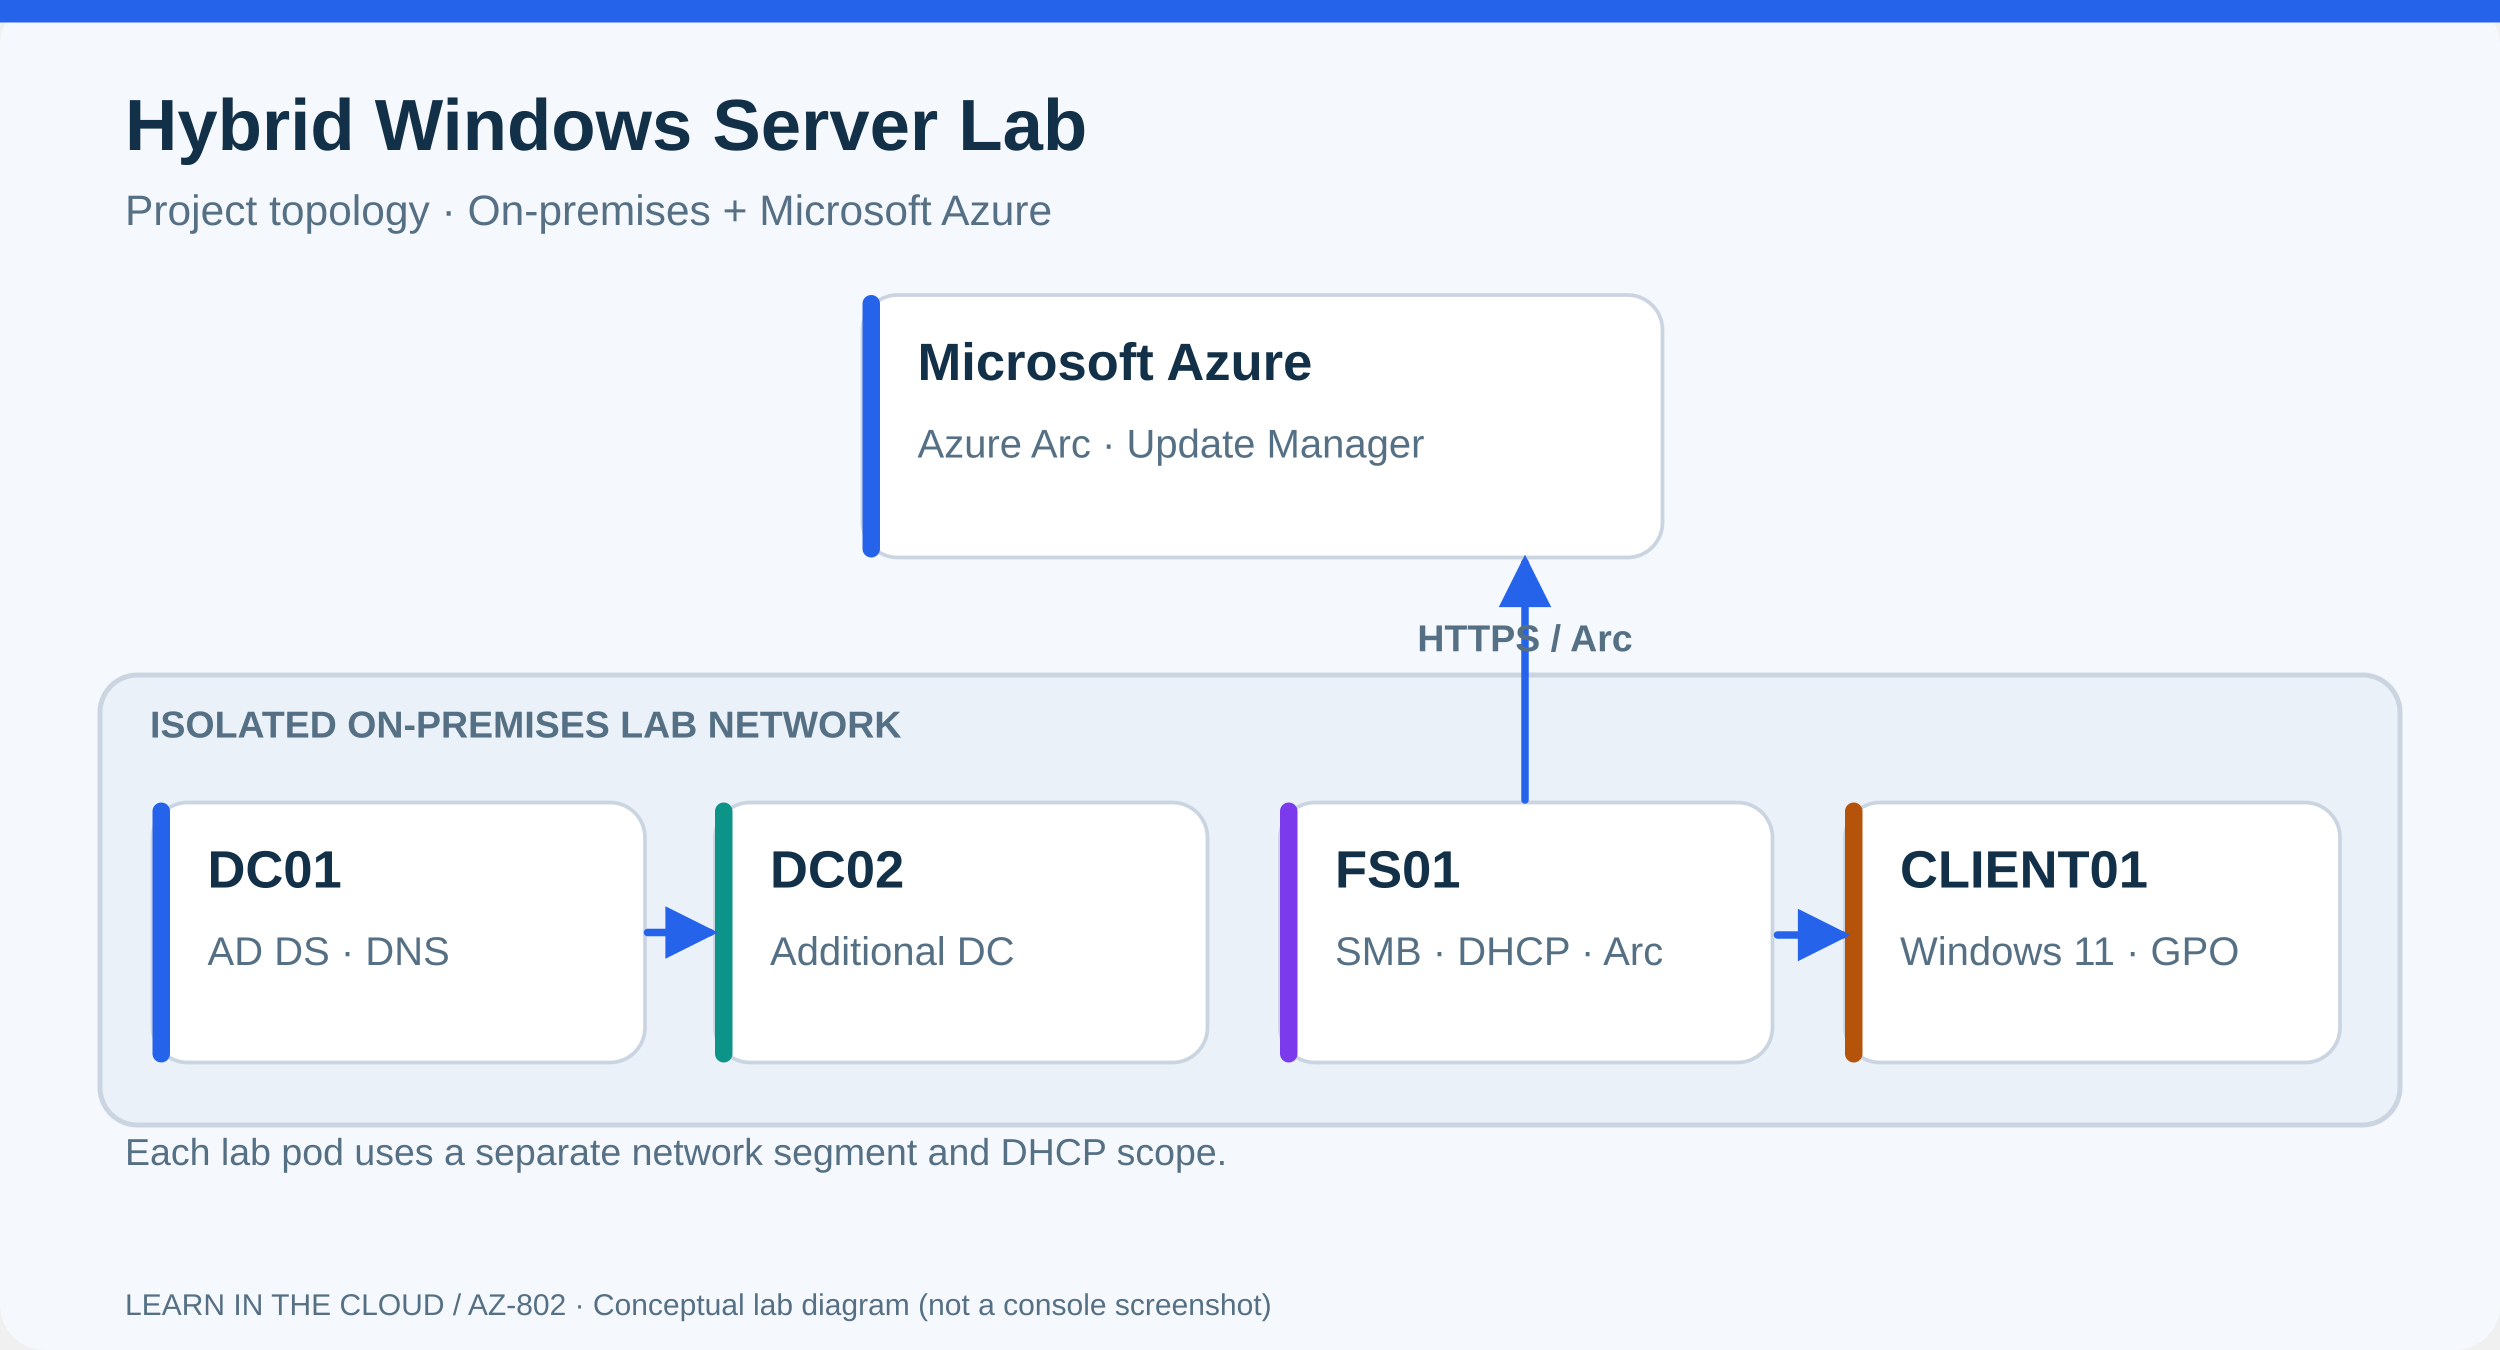
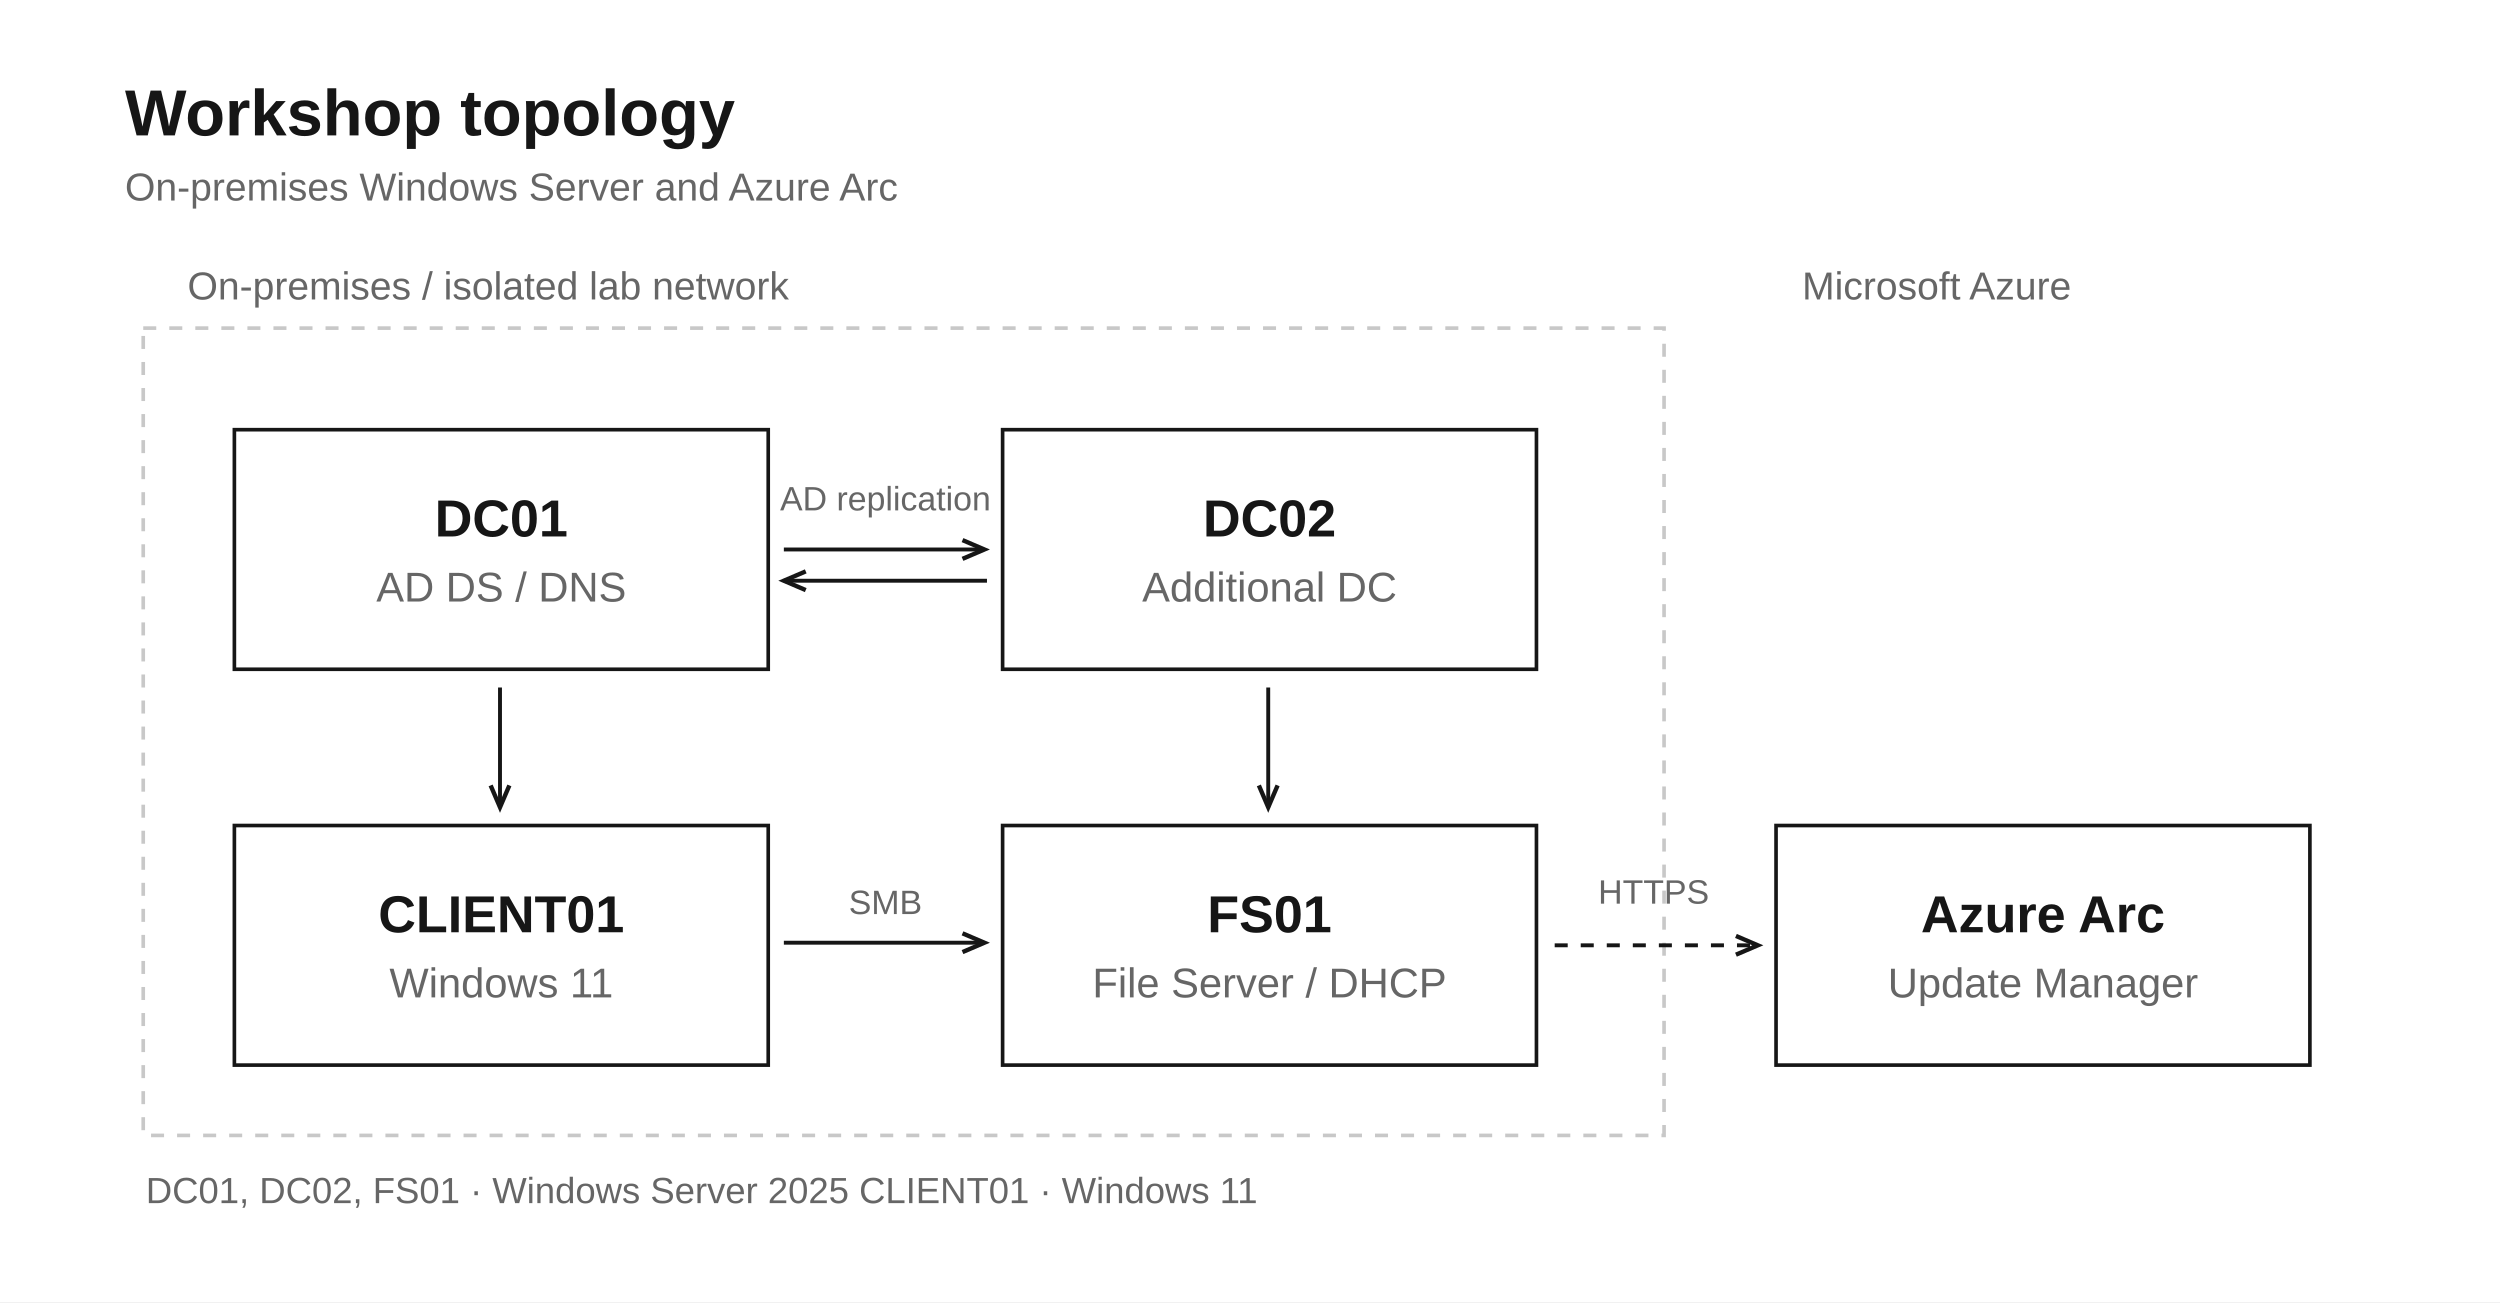
- <svg xmlns="http://www.w3.org/2000/svg" width="1000" height="540" viewBox="0 0 1000 540" role="img" aria-label="A network topology with DC01, DC02, FS01 and CLIENT01 in an isolated lab network connected to Azure Arc.">
+ <svg xmlns="http://www.w3.org/2000/svg" width="960" height="500" viewBox="0 0 960 500" role="img" aria-label="Lab topology with isolated DC01, DC02, CLIENT01, FS01 and Azure Arc connected over HTTPS.">
  <defs>
-     <marker id="arrow" viewBox="0 0 10 10" refX="8.5" refY="5" markerWidth="7" markerHeight="7" orient="auto-start-reverse">
-       <path d="M0 0 L10 5 L0 10 Z" fill="#2563eb" />
+     <marker id="arrow" markerWidth="8" markerHeight="8" refX="8" refY="4" viewBox="0 0 10 8" orient="auto">
+       <path d="M1 1 L8 4 L1 7" fill="none" stroke="#161616" stroke-width="1.4" />
    </marker>
  </defs>
-   <rect width="1000" height="540" rx="18" fill="#f5f8fc" />
-   <rect width="1000" height="9" fill="#2563eb" />
-   <text x="50" y="60" font-family="Arial, Helvetica, sans-serif" font-size="29" font-weight="700" fill="#123047" text-anchor="start">Hybrid Windows Server Lab</text>
-   <text x="50" y="90" font-family="Arial, Helvetica, sans-serif" font-size="17" font-weight="400" fill="#557084" text-anchor="start">Project topology  ·  On-premises + Microsoft Azure</text>
-   <rect x="345" y="118" width="320" height="105" rx="14" fill="#ffffff" stroke="#cbd5e1" stroke-width="1.5" />
-   <rect x="345" y="118" width="7" height="105" rx="3.5" fill="#2563eb" />
-   <text x="367" y="152" font-family="Arial, Helvetica, sans-serif" font-size="21" font-weight="700" fill="#123047" text-anchor="start">Microsoft Azure</text>
-   <text x="367" y="183" font-family="Arial, Helvetica, sans-serif" font-size="16" font-weight="400" fill="#557084" text-anchor="start">Azure Arc  ·  Update Manager</text>
-   <rect x="40" y="270" width="920" height="180" rx="15" fill="#eaf1f8" stroke="#cbd5e1" stroke-width="2" />
-   <text x="60" y="295" font-family="Arial, Helvetica, sans-serif" font-size="15" font-weight="700" fill="#557084" text-anchor="start">ISOLATED ON-PREMISES LAB NETWORK</text>
-   <rect x="61" y="321" width="197" height="104" rx="14" fill="#ffffff" stroke="#cbd5e1" stroke-width="1.5" />
-   <rect x="61" y="321" width="7" height="104" rx="3.5" fill="#2563eb" />
-   <text x="83" y="355" font-family="Arial, Helvetica, sans-serif" font-size="21" font-weight="700" fill="#123047" text-anchor="start">DC01</text>
-   <text x="83" y="386" font-family="Arial, Helvetica, sans-serif" font-size="16" font-weight="400" fill="#557084" text-anchor="start">AD DS  ·  DNS</text>
-   <rect x="286" y="321" width="197" height="104" rx="14" fill="#ffffff" stroke="#cbd5e1" stroke-width="1.5" />
-   <rect x="286" y="321" width="7" height="104" rx="3.5" fill="#0d9488" />
-   <text x="308" y="355" font-family="Arial, Helvetica, sans-serif" font-size="21" font-weight="700" fill="#123047" text-anchor="start">DC02</text>
-   <text x="308" y="386" font-family="Arial, Helvetica, sans-serif" font-size="16" font-weight="400" fill="#557084" text-anchor="start">Additional DC</text>
-   <rect x="512" y="321" width="197" height="104" rx="14" fill="#ffffff" stroke="#cbd5e1" stroke-width="1.5" />
-   <rect x="512" y="321" width="7" height="104" rx="3.5" fill="#7c3aed" />
-   <text x="534" y="355" font-family="Arial, Helvetica, sans-serif" font-size="21" font-weight="700" fill="#123047" text-anchor="start">FS01</text>
-   <text x="534" y="386" font-family="Arial, Helvetica, sans-serif" font-size="16" font-weight="400" fill="#557084" text-anchor="start">SMB  ·  DHCP  ·  Arc</text>
-   <rect x="738" y="321" width="198" height="104" rx="14" fill="#ffffff" stroke="#cbd5e1" stroke-width="1.5" />
-   <rect x="738" y="321" width="7" height="104" rx="3.5" fill="#b45309" />
-   <text x="760" y="355" font-family="Arial, Helvetica, sans-serif" font-size="21" font-weight="700" fill="#123047" text-anchor="start">CLIENT01</text>
-   <text x="760" y="386" font-family="Arial, Helvetica, sans-serif" font-size="16" font-weight="400" fill="#557084" text-anchor="start">Windows 11  ·  GPO</text>
-   <line x1="610" y1="320" x2="610" y2="225" stroke="#2563eb" stroke-width="3" stroke-linecap="round" marker-end="url(#arrow)" />
-   <text x="610" y="260.5" font-family="Arial, Helvetica, sans-serif" font-size="15" font-weight="600" fill="#557084" text-anchor="middle">HTTPS / Arc</text>
-   <line x1="259" y1="373" x2="284" y2="373" stroke="#2563eb" stroke-width="3" stroke-linecap="round" marker-end="url(#arrow)" />
-   <line x1="711" y1="374" x2="737" y2="374" stroke="#2563eb" stroke-width="3" stroke-linecap="round" marker-end="url(#arrow)" />
-   <text x="50" y="466" font-family="Arial, Helvetica, sans-serif" font-size="15" font-weight="400" fill="#557084" text-anchor="start">Each lab pod uses a separate network segment and DHCP scope.</text>
-   <text x="50" y="526" font-family="Arial, Helvetica, sans-serif" font-size="12" font-weight="400" fill="#557084" text-anchor="start">LEARN IN THE CLOUD  /  AZ-802   ·   Conceptual lab diagram (not a console screenshot)</text>
+   <rect width="960" height="500" fill="#FFFFFF" />
+   <text x="48" y="52" fill="#161616" font-family="Segoe UI, Arial, sans-serif" font-size="25" font-weight="600" text-anchor="start" letter-spacing="0">Workshop topology</text>
+   <text x="48" y="77" fill="#666666" font-family="Segoe UI, Arial, sans-serif" font-size="15" font-weight="400" text-anchor="start" letter-spacing="0">On-premises Windows Server and Azure Arc</text>
+   <rect x="55" y="126" width="584" height="310" rx="0" fill="#FFFFFF" stroke="#C8C8C8" stroke-width="1.4" stroke-dasharray="5 5" />
+   <text x="72" y="115" fill="#666666" font-family="Segoe UI, Arial, sans-serif" font-size="15" font-weight="400" text-anchor="start" letter-spacing="0">On-premises  /  isolated lab network</text>
+   <rect x="90" y="165" width="205" height="92" rx="0" fill="#FFFFFF" stroke="#161616" stroke-width="1.4" />
+   <text x="192.5" y="206" fill="#161616" font-family="Segoe UI, Arial, sans-serif" font-size="20" font-weight="600" text-anchor="middle" letter-spacing="0">DC01</text>
+   <text x="192.5" y="231" fill="#666666" font-family="Segoe UI, Arial, sans-serif" font-size="16" font-weight="400" text-anchor="middle" letter-spacing="0">AD DS  /  DNS</text>
+   <rect x="385" y="165" width="205" height="92" rx="0" fill="#FFFFFF" stroke="#161616" stroke-width="1.4" />
+   <text x="487.5" y="206" fill="#161616" font-family="Segoe UI, Arial, sans-serif" font-size="20" font-weight="600" text-anchor="middle" letter-spacing="0">DC02</text>
+   <text x="487.5" y="231" fill="#666666" font-family="Segoe UI, Arial, sans-serif" font-size="16" font-weight="400" text-anchor="middle" letter-spacing="0">Additional DC</text>
+   <rect x="90" y="317" width="205" height="92" rx="0" fill="#FFFFFF" stroke="#161616" stroke-width="1.4" />
+   <text x="192.5" y="358" fill="#161616" font-family="Segoe UI, Arial, sans-serif" font-size="20" font-weight="600" text-anchor="middle" letter-spacing="0">CLIENT01</text>
+   <text x="192.5" y="383" fill="#666666" font-family="Segoe UI, Arial, sans-serif" font-size="16" font-weight="400" text-anchor="middle" letter-spacing="0">Windows 11</text>
+   <rect x="385" y="317" width="205" height="92" rx="0" fill="#FFFFFF" stroke="#161616" stroke-width="1.4" />
+   <text x="487.5" y="358" fill="#161616" font-family="Segoe UI, Arial, sans-serif" font-size="20" font-weight="600" text-anchor="middle" letter-spacing="0">FS01</text>
+   <text x="487.5" y="383" fill="#666666" font-family="Segoe UI, Arial, sans-serif" font-size="16" font-weight="400" text-anchor="middle" letter-spacing="0">File Server  /  DHCP</text>
+   <text x="692" y="115" fill="#666666" font-family="Segoe UI, Arial, sans-serif" font-size="15" font-weight="400" text-anchor="start" letter-spacing="0">Microsoft Azure</text>
+   <rect x="682" y="317" width="205" height="92" rx="0" fill="#FFFFFF" stroke="#161616" stroke-width="1.4" />
+   <text x="784.5" y="358" fill="#161616" font-family="Segoe UI, Arial, sans-serif" font-size="20" font-weight="600" text-anchor="middle" letter-spacing="0">Azure Arc</text>
+   <text x="784.5" y="383" fill="#666666" font-family="Segoe UI, Arial, sans-serif" font-size="16" font-weight="400" text-anchor="middle" letter-spacing="0">Update Manager</text>
+   <line x1="301" y1="211" x2="378" y2="211" stroke="#161616" stroke-width="1.5" marker-end="url(#arrow)" />
+   <line x1="379" y1="223" x2="301" y2="223" stroke="#161616" stroke-width="1.5" marker-end="url(#arrow)" />
+   <text x="340" y="196" fill="#666666" font-family="Segoe UI, Arial, sans-serif" font-size="13" font-weight="400" text-anchor="middle" letter-spacing="0">AD replication</text>
+   <line x1="192" y1="264" x2="192" y2="310" stroke="#161616" stroke-width="1.5" marker-end="url(#arrow)" />
+   <line x1="487" y1="264" x2="487" y2="310" stroke="#161616" stroke-width="1.5" marker-end="url(#arrow)" />
+   <line x1="301" y1="362" x2="378" y2="362" stroke="#161616" stroke-width="1.5" marker-end="url(#arrow)" />
+   <text x="340" y="351" fill="#666666" font-family="Segoe UI, Arial, sans-serif" font-size="13" font-weight="400" text-anchor="middle" letter-spacing="0">SMB</text>
+   <line x1="597" y1="363" x2="675" y2="363" stroke="#161616" stroke-width="1.5" stroke-dasharray="5 5" marker-end="url(#arrow)" />
+   <text x="635" y="347" fill="#666666" font-family="Segoe UI, Arial, sans-serif" font-size="13" font-weight="400" text-anchor="middle" letter-spacing="0">HTTPS</text>
+   <text x="56" y="462" fill="#666666" font-family="Segoe UI, Arial, sans-serif" font-size="14" font-weight="400" text-anchor="start" letter-spacing="0">DC01, DC02, FS01  ·  Windows Server 2025          CLIENT01  ·  Windows 11</text>
</svg>
